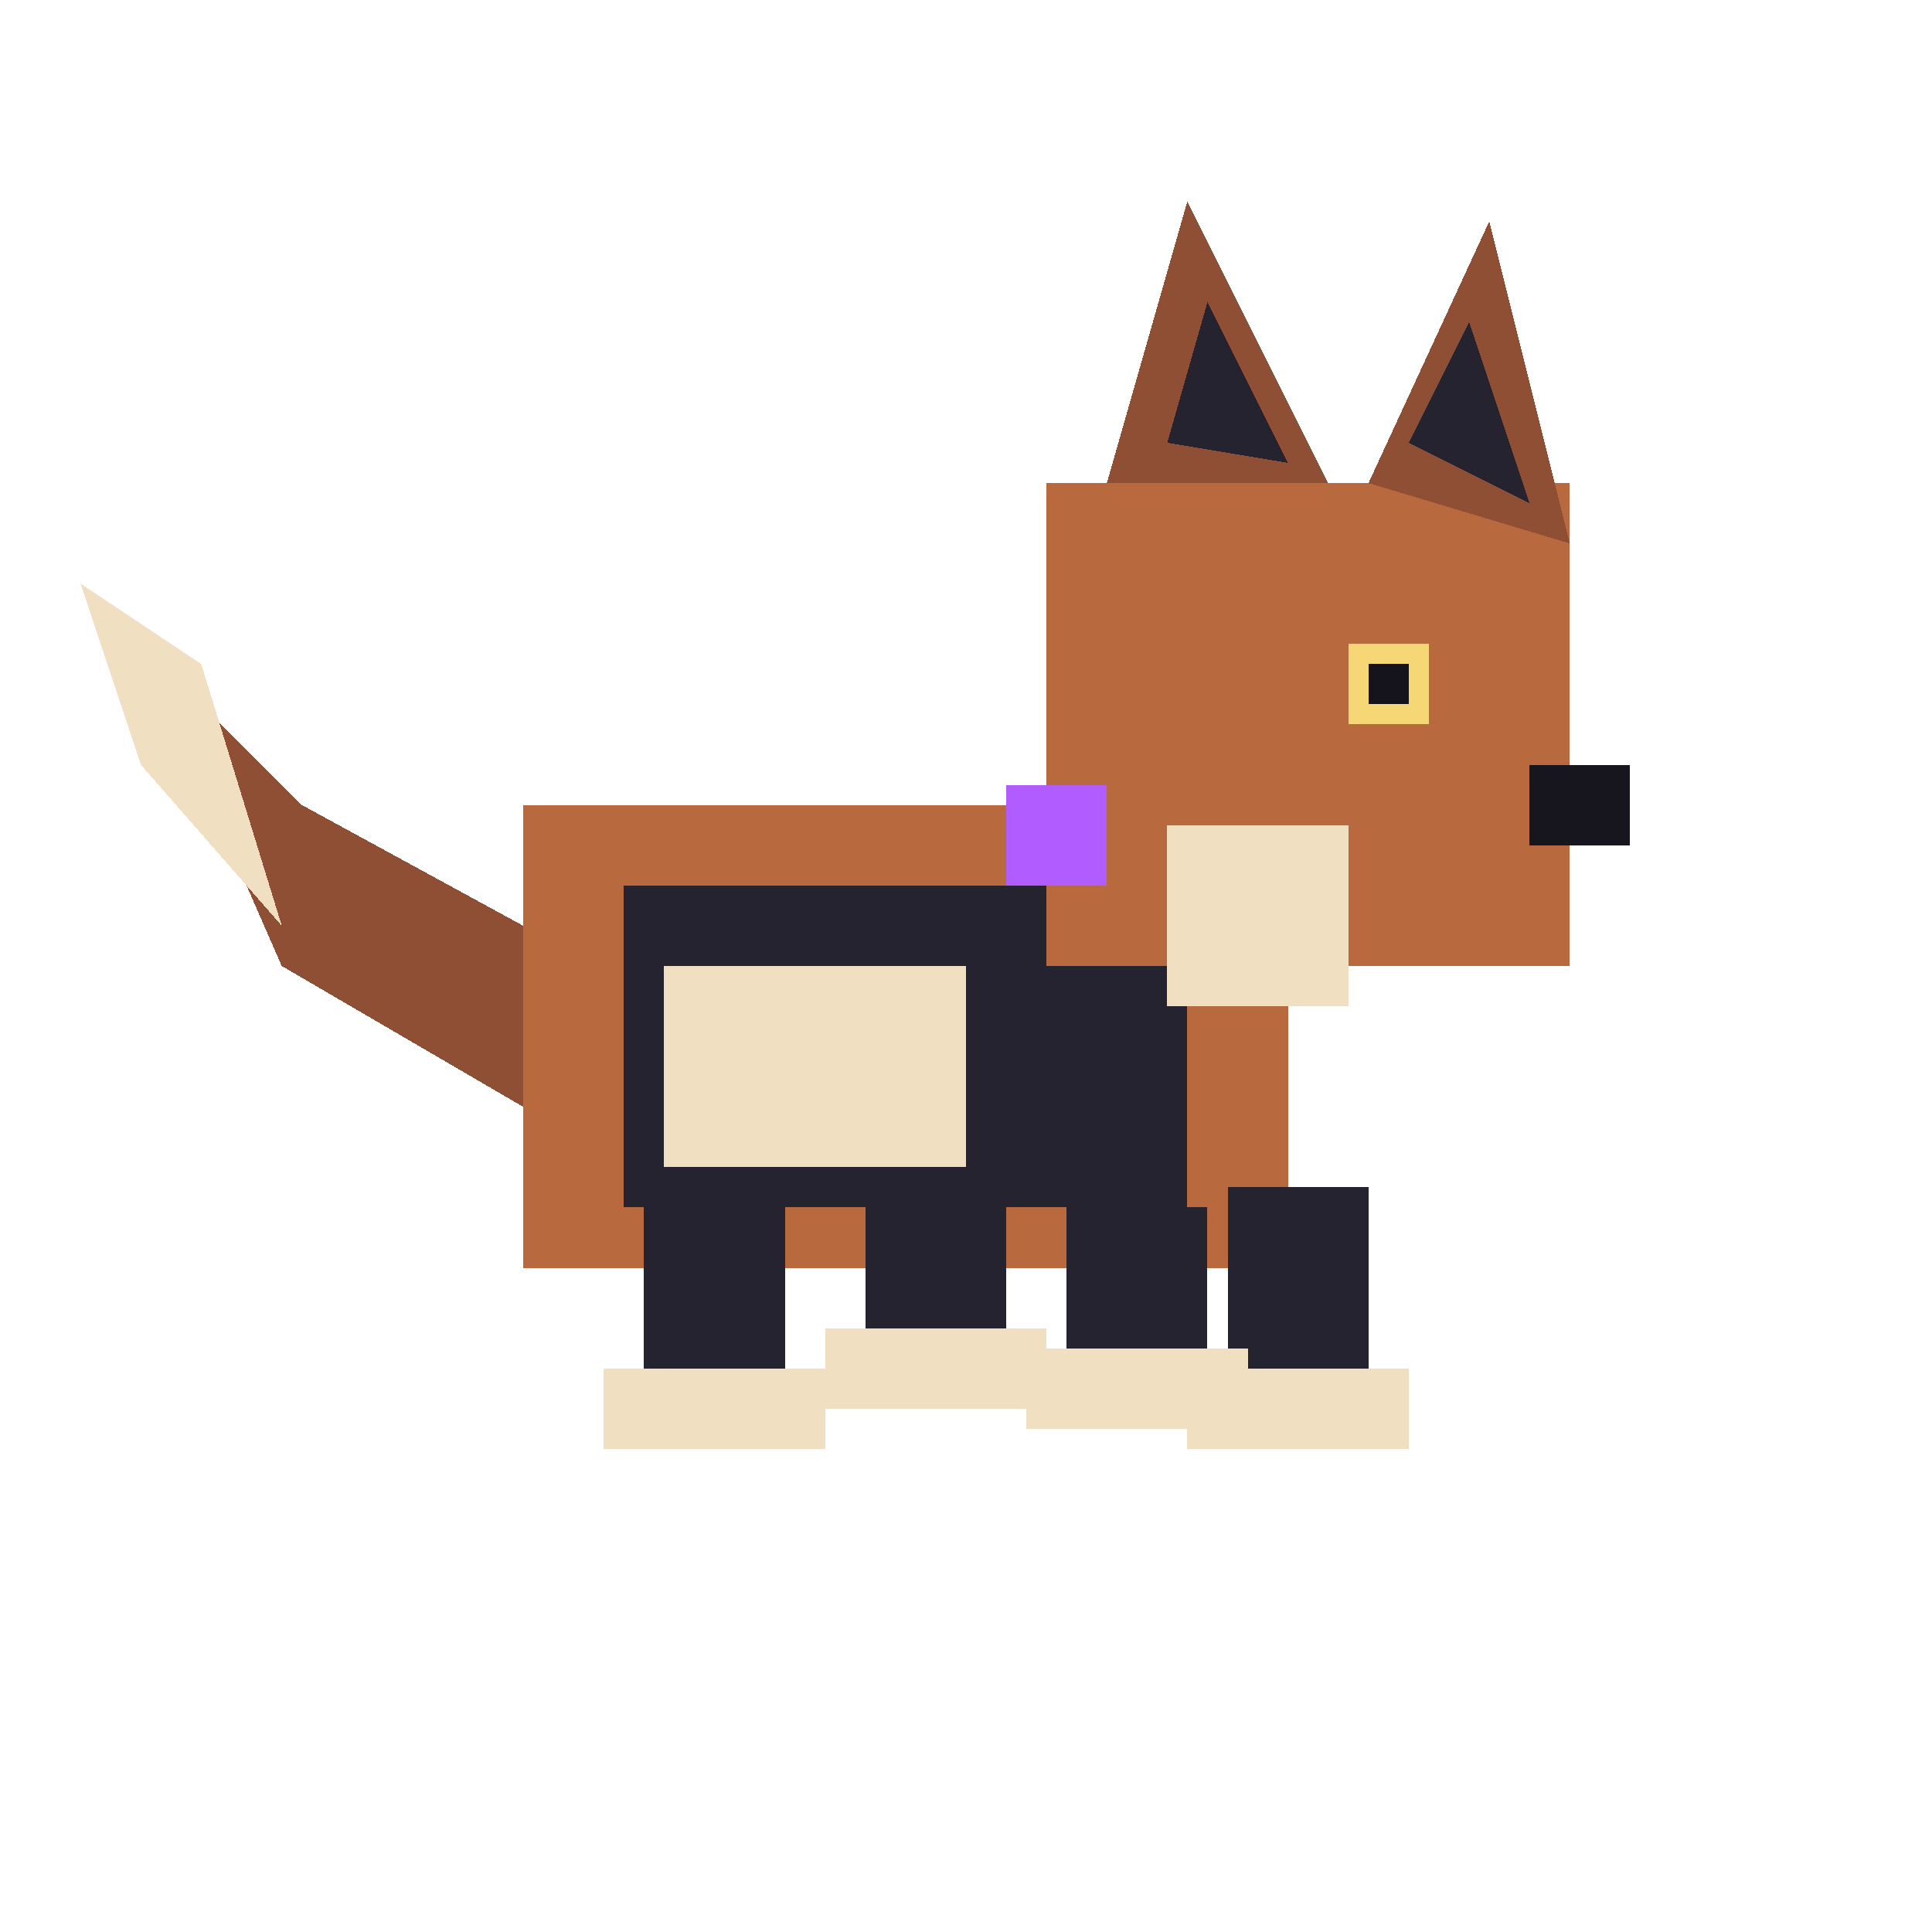
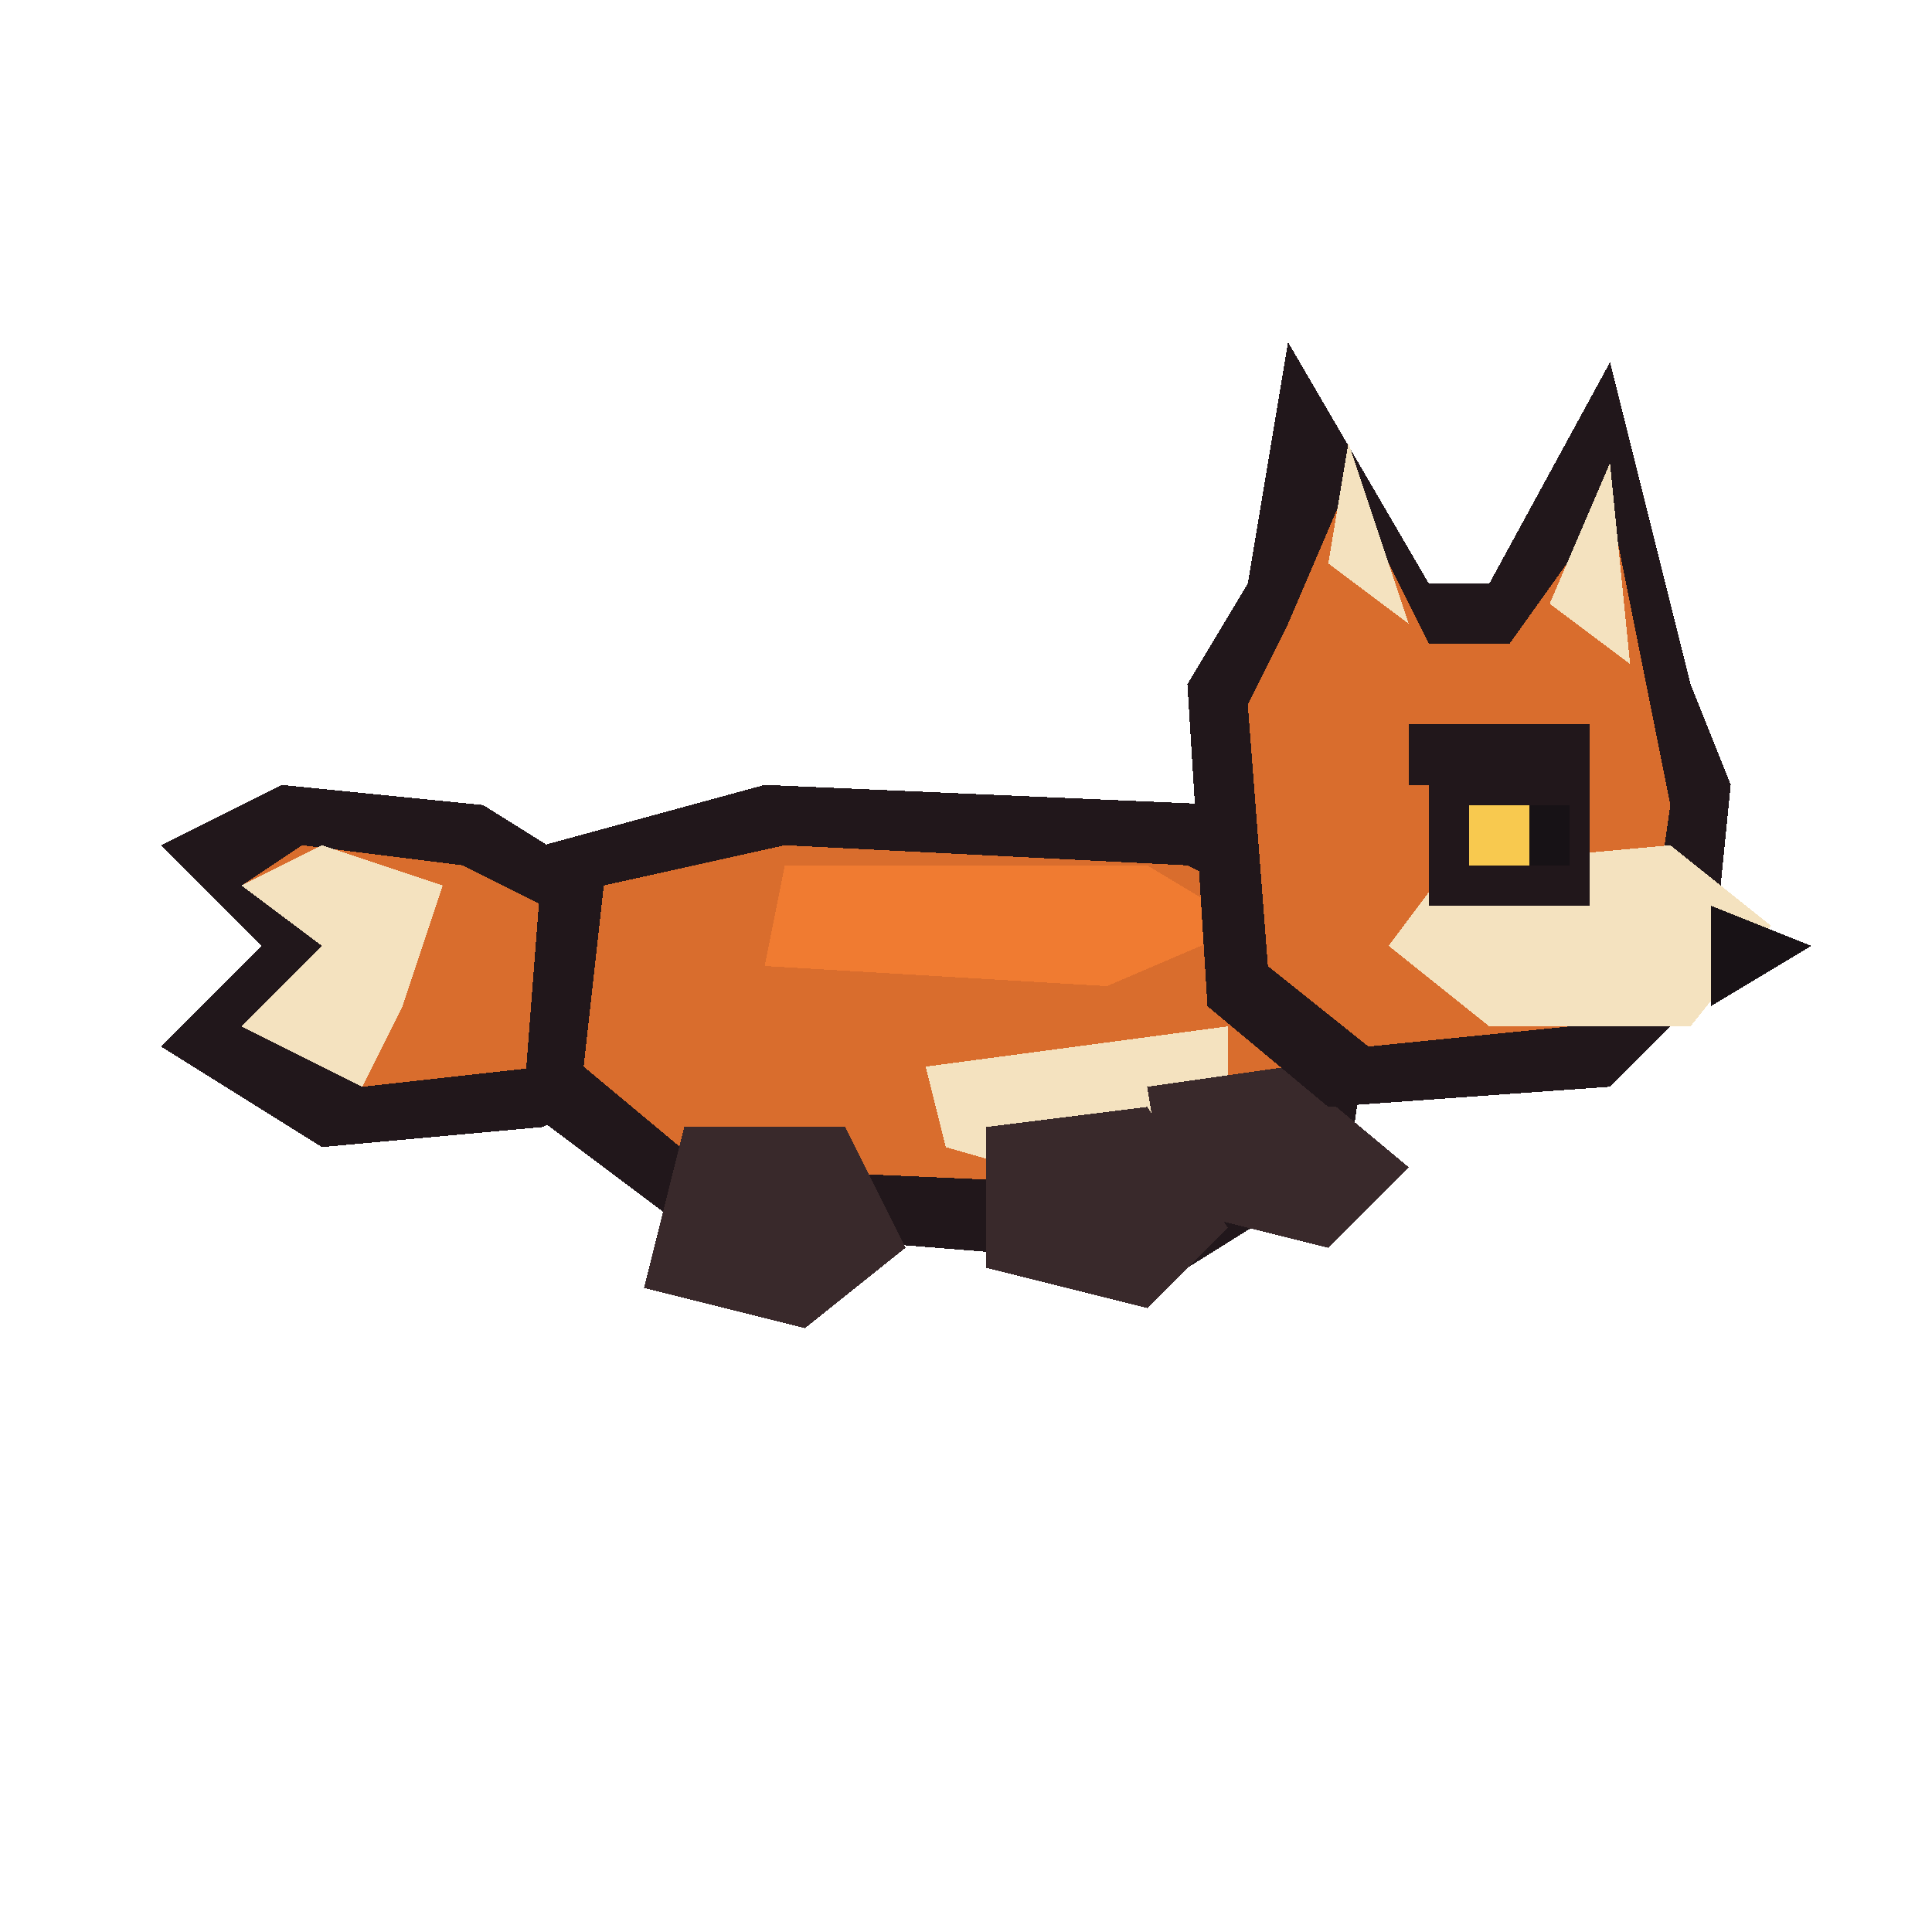
<svg xmlns="http://www.w3.org/2000/svg" width="96" height="96" viewBox="0 0 96 96" shape-rendering="crispEdges">
  <rect width="96" height="96" fill="none" />
-   <polygon points="26,46 15,40 7,32 14,48 26,55" fill="#8f4f35" />
-   <polygon points="10,33 4,29 7,38 14,46" fill="#f0dfc0" />
-   <rect x="26" y="40" width="38" height="23" fill="#b8693e" />
-   <rect x="31" y="44" width="28" height="16" fill="#25232f" />
-   <rect x="52" y="24" width="26" height="24" fill="#b8693e" />
-   <polygon points="55,24 59,10 66,24" fill="#8f4f35" />
-   <polygon points="68,24 74,11 78,27" fill="#8f4f35" />
-   <polygon points="58,22 60,15 64,23" fill="#25232f" />
-   <polygon points="70,22 73,16 76,25" fill="#25232f" />
-   <rect x="67" y="32" width="4" height="4" fill="#f5d875" />
-   <rect x="68" y="33" width="2" height="2" fill="#15131b" />
-   <rect x="76" y="38" width="5" height="4" fill="#17151d" />
-   <rect x="58" y="41" width="9" height="9" fill="#f0dfc0" />
-   <rect x="33" y="48" width="15" height="10" fill="#f0dfc0" />
-   <rect x="32" y="60" width="7" height="10" fill="#25232f" />
-   <rect x="43" y="60" width="7" height="8" fill="#25232f" />
-   <rect x="53" y="60" width="7" height="9" fill="#25232f" />
-   <rect x="61" y="59" width="7" height="11" fill="#25232f" />
-   <rect x="30" y="68" width="11" height="4" fill="#f0dfc0" />
-   <rect x="41" y="66" width="11" height="4" fill="#f0dfc0" />
-   <rect x="51" y="67" width="11" height="4" fill="#f0dfc0" />
-   <rect x="59" y="68" width="11" height="4" fill="#f0dfc0" />
-   <rect x="50" y="39" width="5" height="5" fill="#b05cff" />
+   <polygon points="32,45 24,40 14,39 8,42 13,47 8,52 16,57 27,56 35,51" fill="#21171b" />
+   <polygon points="31,47 23,43 15,42 12,44 16,47 12,51 18,54 27,53 32,50" fill="#d96d2d" />
+   <polygon points="16,42 12,44 16,47 12,51 18,54 20,50 22,44" fill="#f4e2bf" />
+   <polygon points="27,42 38,39 61,40 69,44 67,58 59,63 34,61 26,55" fill="#21171b" />
+   <polygon points="30,44 39,42 59,43 65,46 64,55 58,59 35,58 29,53" fill="#d96d2d" />
+   <polygon points="39,43 57,43 62,46 55,49 38,48" fill="#f07b31" />
+   <polygon points="46,53 61,51 61,57 54,59 47,57" fill="#f4e2bf" />
+   <polygon points="34,56 42,56 45,62 40,66 32,64" fill="#39292b" />
+   <polygon points="49,56 57,55 61,61 57,65 49,63" fill="#39292b" />
+   <polygon points="57,54 64,53 70,58 66,62 58,60" fill="#39292b" />
+   <polygon points="59,34 62,29 64,17 71,29 74,29 80,18 84,34 86,39 85,49 80,54 66,55 60,50" fill="#21171b" />
+   <polygon points="62,35 64,31 67,24 71,32 75,32 80,25 82,35 83,40 82,47 78,51 68,52 63,48" fill="#d96d2d" />
+   <polygon points="66,28 67,22 70,31" fill="#f4e2bf" />
+   <polygon points="77,30 80,23 81,33" fill="#f4e2bf" />
+   <polygon points="72,43 83,42 88,46 84,51 74,51 69,47" fill="#f4e2bf" />
+   <polygon points="85,45 90,47 85,50" fill="#181216" />
+   <rect x="70" y="36" width="9" height="3" fill="#21171b" />
+   <rect x="71" y="39" width="8" height="6" fill="#21171b" />
+   <rect x="73" y="40" width="5" height="3" fill="#f8c94f" />
+   <rect x="76" y="40" width="2" height="3" fill="#171216" />
</svg>
